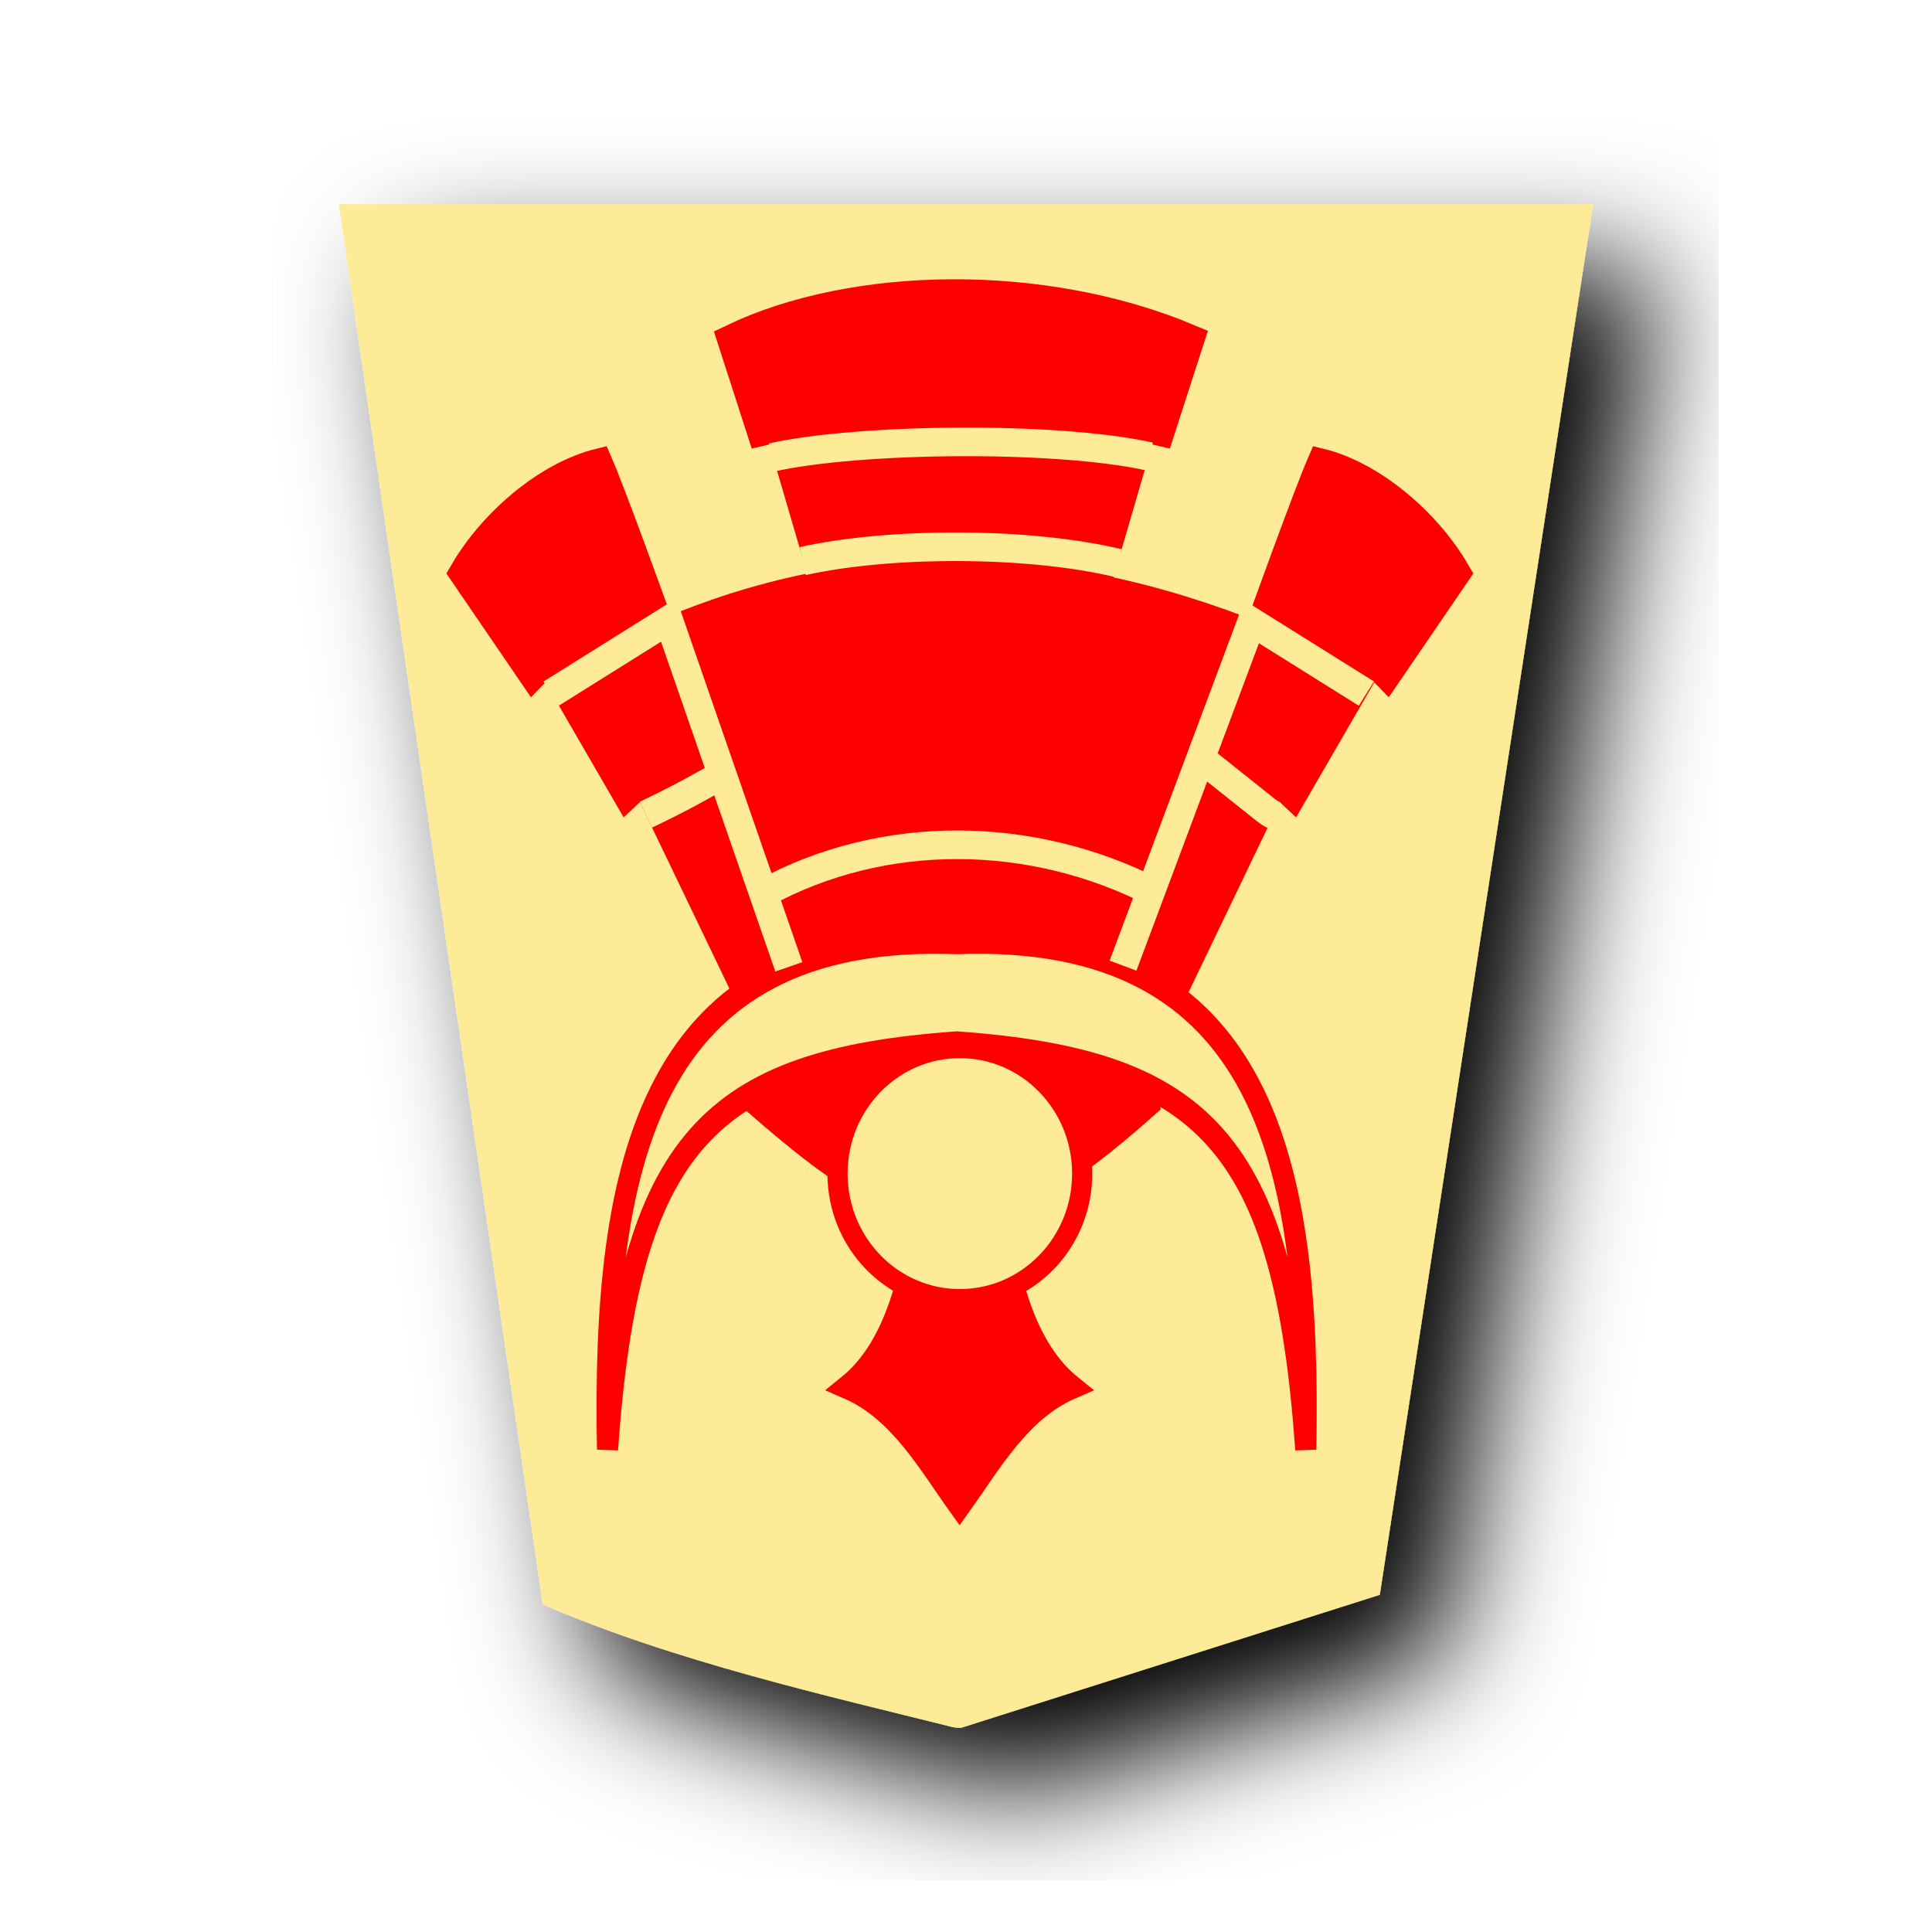
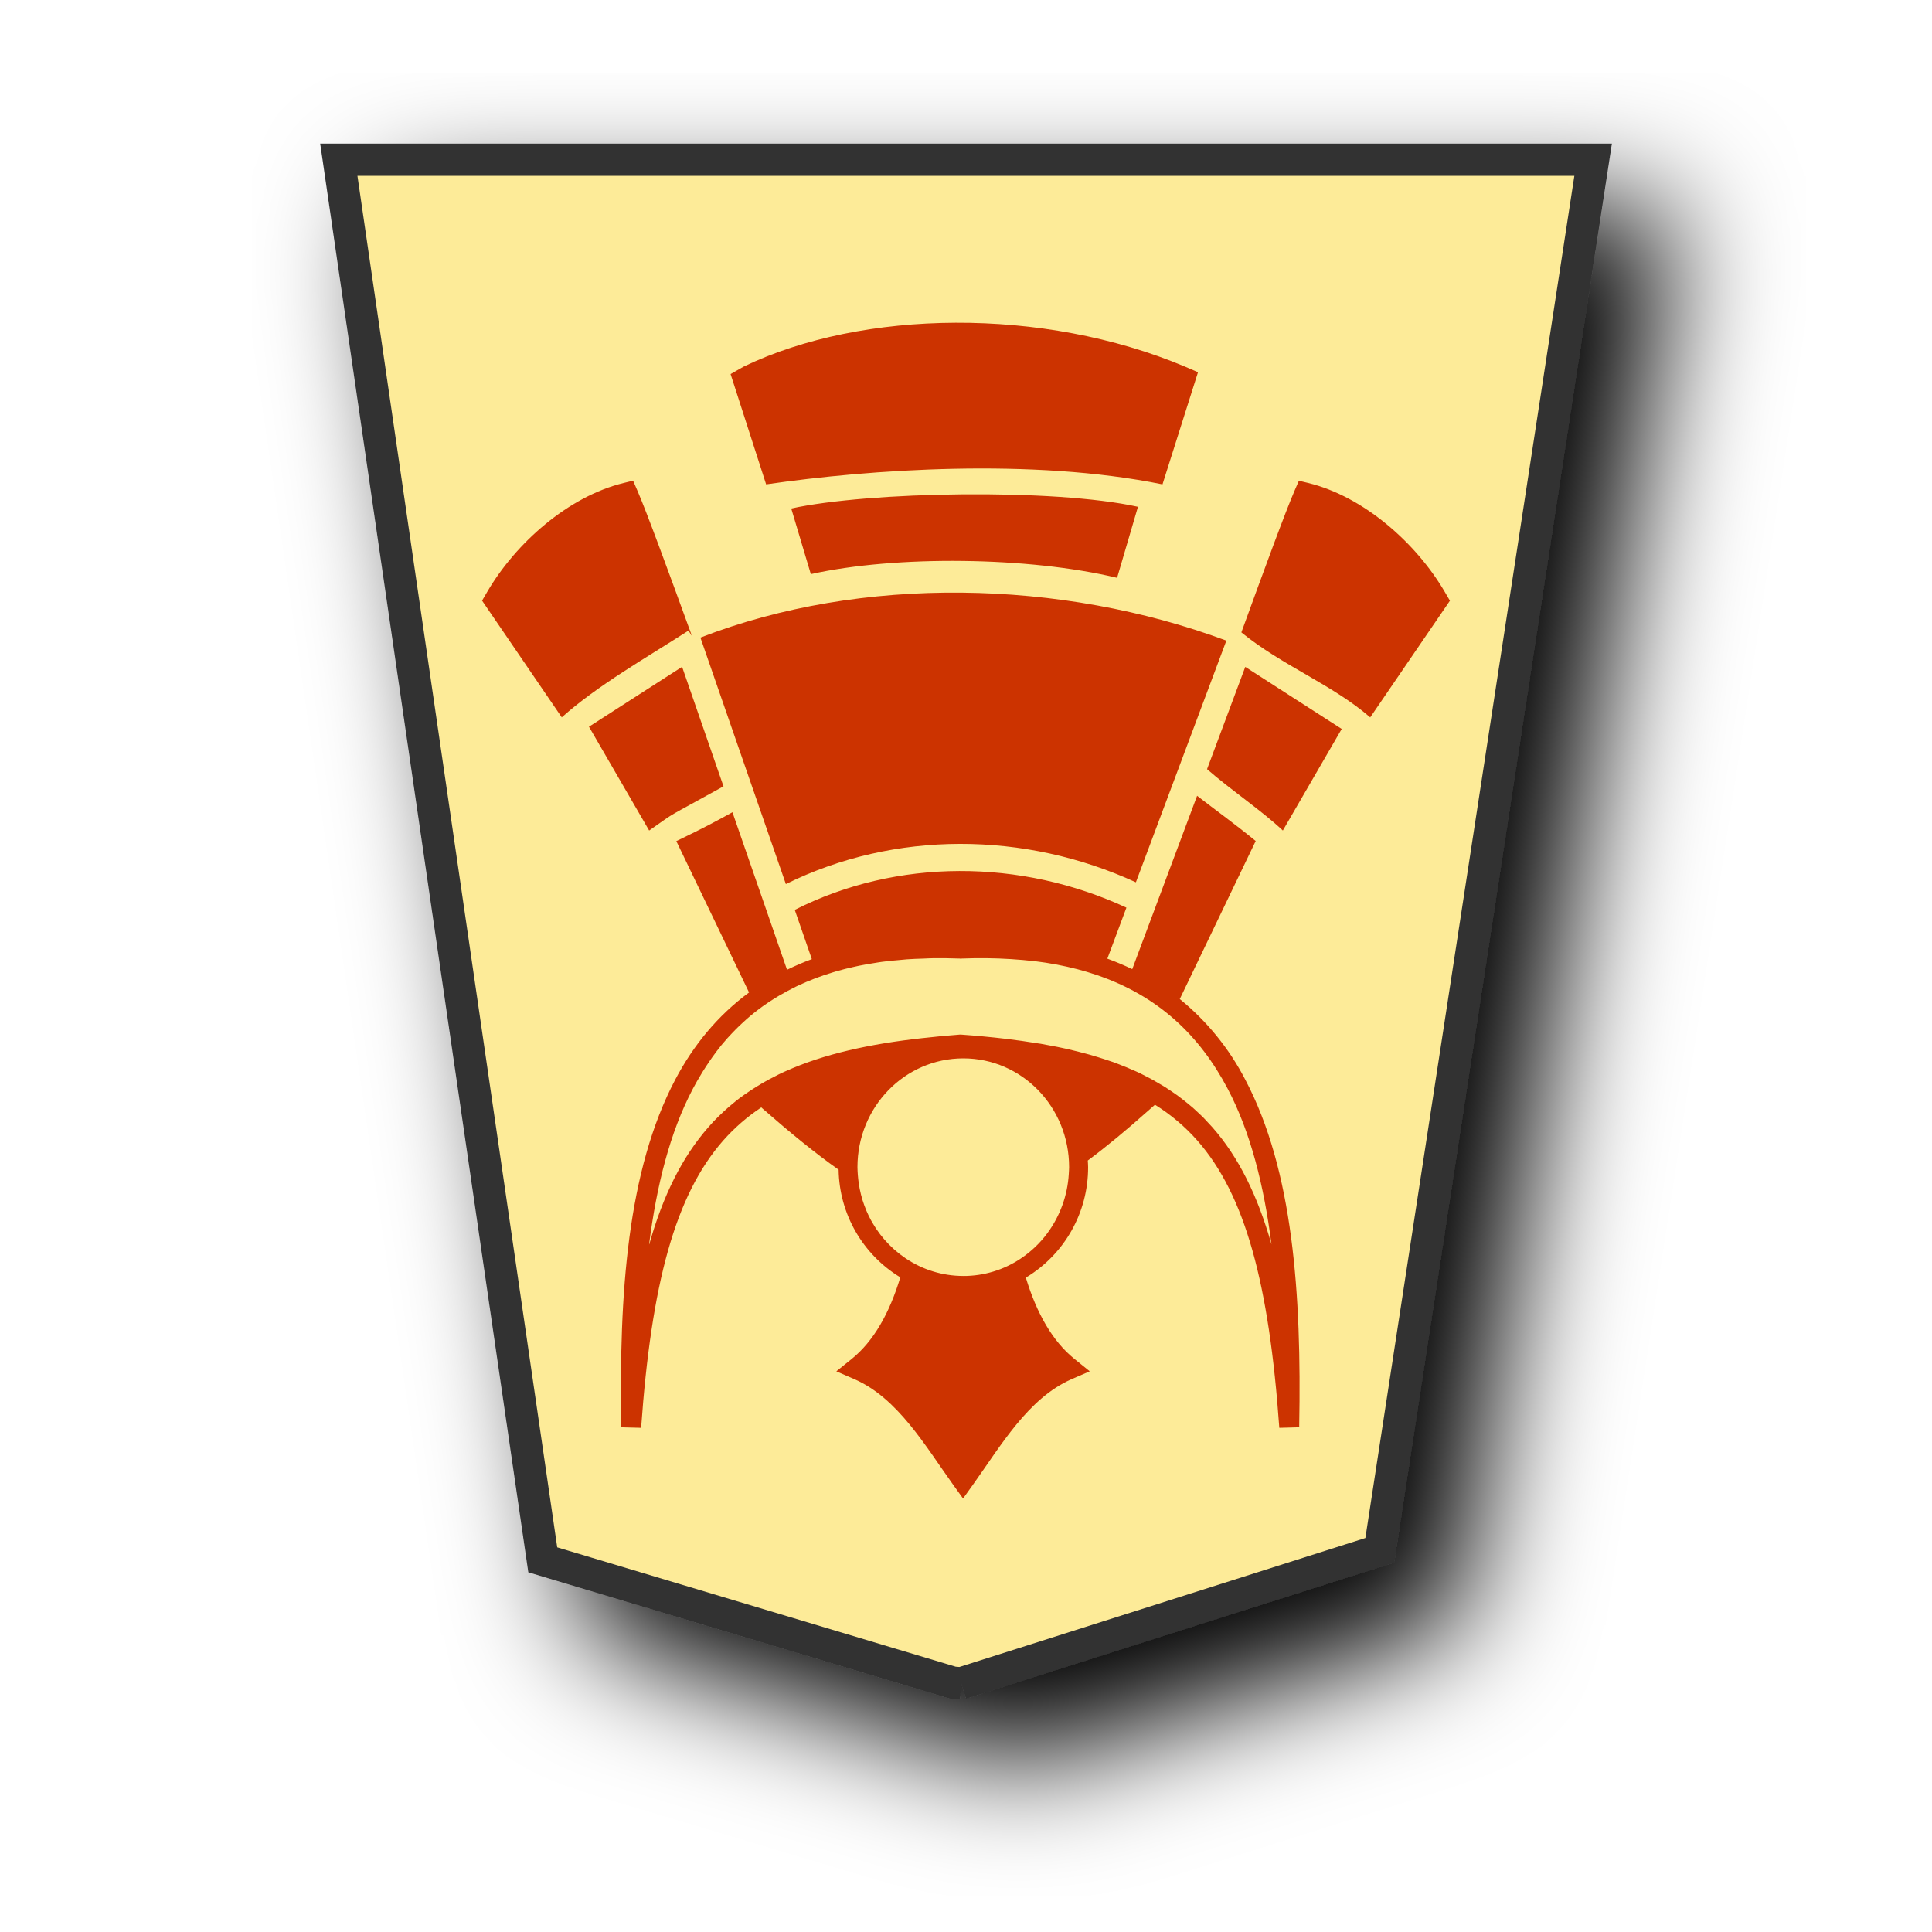
<svg xmlns="http://www.w3.org/2000/svg" viewBox="0 0 60 60">
  <defs>
-     <filter id="1NG_svg__a">
+     <filter id="1NG_svg__a" width="1.289" height="1.238" x="-.119" y="-.098">
      <feGaussianBlur in="SourceAlpha" result="blur" stdDeviation="2" />
      <feOffset dx="2" dy="2" result="offsetBlur" />
      <feBlend in="SourceGraphic" in2="offsetBlur" />
    </filter>
  </defs>
-   <g transform="translate(-229.898 -144.882)">
-     <g fill="#ececec" filter="url(#1NG_svg__a)" transform="translate(135.246 122.322)scale(.96924)">
-       <path fill="#fdeb98" d="m128.456 78.635 13.41-4.26 6.836-44.558h-40.19l6.535 44.862c4.112 1.808 9.249 2.961 13.138 3.935.09.017.18.032.271.021" />
-     </g>
-     <g stroke="#000">
-       <path fill="red" stroke="red" d="M282.83 136.555c.204-5.885-.282-11.142-3.009-13.33 2.021-.873 3.212-2.979 4.365-4.578 1.154 1.6 2.344 3.705 4.365 4.579-2.727 2.187-3.213 7.444-3.009 13.33a4.5 4.5 0 0 1-1.356.232 4.4 4.4 0 0 1-1.356-.233z" transform="matrix(-.78388 0 0 -.7906 482.467 285.377)" />
-       <path fill="#fdeb98" stroke="red" stroke-width="10.736" d="M97.159 111.627c-2.764 121.39 19.614 224.192 177.984 219.075 158.37 5.117 180.748-97.685 177.985-219.075-11.066 132.287-51.513 167.404-177.985 175.038-126.471-7.634-166.92-42.75-177.984-175.038z" transform="matrix(-.06092 0 0 -.07196 276.369 197.927)" />
-       <path fill="red" stroke="red" stroke-width="13.427" d="m166.796 305.119-54.464 95.975-8.754-6.962-40.051 58.52-7.822-6.797-35.583 44.11c14.216 20.561 41.843 41.307 69.675 47.014 13.293-25.846 76.279-177.737 95.178-219.282m195.235-12.578 54.464 95.975 8.754-6.962 40.05 58.52 7.823-6.797 35.583 44.11c-14.216 20.561-41.844 41.307-69.676 47.014-13.292-25.846-76.278-177.737-95.178-219.282" transform="matrix(-.06092 0 0 -.07196 276.369 197.927)" />
-       <path fill="red" stroke="red" stroke-width=".876" d="M269.113 164.722c-6.55-2.666-12.882-2.75-18.975 0l3.58 10.157c3.579-1.422 8.173-1.719 11.76.081z" />
-       <path fill="none" stroke="#fdeb98" stroke-width=".889" d="M265.725 172.588c-3.8-1.939-8.391-1.992-12.096.028" />
-     </g>
-     <path fill="none" stroke="#fdeb98" stroke-width=".889" d="M269.466 170.2c-.2-.099-.26-.172-.34-.228l-1.99-1.586m-17.181 1.798c1.405-.672 1.713-.898 2.57-1.346m19.808-2.416-3.835-2.399m-21.485 2.4 3.835-2.4m17.952.087-4.026 10.761m-10.378.037-3.778-10.904" />
-     <path fill="red" stroke="red" stroke-width=".889" d="M265.497 179.14c-5.22 4.652-7.145 4.265-12.108-.076 2.547-1.04 2.738-.919 5.955-1.495 2.972.605 2.459.107 6.153 1.57z" />
-     <ellipse cx="-259.707" cy="-181.329" fill="#fdeb98" stroke="red" stroke-linecap="square" stroke-width=".626" rx="3.799" ry="3.899" transform="scale(-1)" />
-     <path fill="red" stroke="red" stroke-width=".976" d="m263.988 162.742 1.353-4.636.561.13.906-2.804c-4.531-1.904-10.403-1.798-14.143 0l.905 2.803.56-.13 1.337 4.571" />
-     <path fill="none" stroke="#fdeb98" stroke-width=".889" d="M264.625 162.37c-2.789-.67-7.103-.663-9.797-.064m10.777-3.246c-2.937-.647-9.038-.573-11.733.026" />
+   <g fill="#ececec" filter="url(#1NG_svg__a)" transform="translate(-94.652 -23.94)scale(.96924)">
+     <path fill="#fdeb98" stroke="#333" stroke-width="1.032" d="m128.456 78.635 13.41-4.26 6.836-44.558h-40.19l6.535 44.862 13.138 3.935.271.021" />
  </g>
+   <path fill="#c30" d="m29.909 46.538.299-.418c.871-1.22 1.728-2.703 3.072-3.289l.563-.244-.478-.386c-.677-.548-1.17-1.413-1.507-2.523a3.99 3.99 0 0 0 1.934-3.43c0-.069-.006-.138-.01-.207.582-.433 1.2-.944 1.87-1.542l.217-.191c.496.31.932.677 1.315 1.112 1.492 1.695 2.23 4.462 2.546 8.923l.62-.017V44.3l-.002-.012c.076-4.118-.193-7.948-1.674-10.757a7.9 7.9 0 0 0-2.035-2.505l2.358-4.908c-.733-.596-1.231-.947-1.82-1.404l-2.014 5.383a9 9 0 0 0-.773-.325l.592-1.584c-3.276-1.519-7.126-1.538-10.3.069l.53 1.53a8 8 0 0 0-.77.33l-1.695-4.892c-.42.232-.864.476-1.743.897l2.259 4.7c-.972.715-1.726 1.632-2.294 2.709-1.48 2.81-1.75 6.64-1.673 10.758l-.003.011v.027l.618.016c.316-4.461 1.057-7.228 2.549-8.923a6 6 0 0 1 1.183-1.029l.042.039c.863.754 1.635 1.387 2.359 1.896a3.98 3.98 0 0 0 1.916 3.343c-.336 1.114-.829 1.984-1.508 2.533l-.479.386.563.244c1.343.585 2.2 2.07 3.072 3.288zm.009-6.912a3.2 3.2 0 0 1-1.799-.552 3.36 3.36 0 0 1-1.13-1.296l-.01-.02a3 3 0 0 1-.131-.31l-.002-.002-.002-.007a3 3 0 0 1-.103-.333l-.004-.016a3 3 0 0 1-.067-.342l-.002-.01a4 4 0 0 1-.039-.49c0-1.875 1.474-3.38 3.288-3.38s3.285 1.505 3.285 3.38c0 .068-.007.137-.01.21a3.43 3.43 0 0 1-.662 1.835l-.007.01a3.3 3.3 0 0 1-.823.782l-.002.002a3.2 3.2 0 0 1-1.782.54zm-9.76-.98.002-.006zc.234-1.83.647-3.482 1.358-4.83q.122-.232.258-.453l.044-.074c.074-.122.152-.235.231-.353l.065-.094a8 8 0 0 1 .295-.39l.046-.054c.086-.101.174-.203.265-.296l.125-.13c.07-.069.142-.142.216-.207a6 6 0 0 1 .467-.395c.21-.162.434-.309.67-.45l.015-.008q.24-.14.5-.269l.054-.026a8 8 0 0 1 1.111-.424l.118-.035q.252-.072.517-.13c.054-.011.11-.026.164-.036q.25-.05.511-.09c.07-.01.139-.024.21-.032q.249-.033.508-.053.128-.013.257-.024.254-.017.518-.023c.096-.004.188-.01.287-.011q.408-.005.84.01l.012.003h.002l.012-.002q.418-.016.812-.012a15 15 0 0 1 1.491.093h.002q.35.042.679.105h.001q.33.063.637.143h.002q.308.081.596.179c1.927.652 3.205 1.887 4.074 3.536.71 1.348 1.124 2.997 1.358 4.826l-.002-.007.001.007c-.43-1.512-1.018-2.705-1.835-3.633l-.113-.122q-.087-.098-.178-.191l-.142-.134q-.084-.08-.171-.158a4 4 0 0 0-.166-.138q-.083-.068-.168-.134l-.174-.13-.177-.122c-.063-.04-.126-.085-.191-.126a4 4 0 0 0-.172-.101l-.21-.122a4 4 0 0 0-.172-.09q-.11-.058-.223-.115l-.138-.062a11 11 0 0 0-.55-.227l-.13-.049a6 6 0 0 0-.27-.09q-.1-.033-.202-.064l-.273-.081a17 17 0 0 0-.691-.175l-.307-.065-.213-.04q-.15-.03-.305-.057l-.078-.011q-.486-.08-1.009-.143-.659-.078-1.378-.13h-.043c-.392.029-.765.065-1.13.107h-.005c-1.679.183-3.086.499-4.257 1.023q-.05.02-.099.044-.13.059-.256.127-.083.041-.166.085l-.206.115a4 4 0 0 0-.188.114l-.187.118q-.096.064-.19.13l-.158.114a5 5 0 0 0-.217.175l-.116.097a6 6 0 0 0-.29.268l-.021.02-.003.002a5 5 0 0 0-.315.334c-.818.93-1.409 2.122-1.838 3.637zm4.248-11.19c3.38-1.67 7.417-1.64 10.87-.055l2.81-7.506c-5.135-1.908-11.337-2.035-16.334-.094Zm15.434-1.663 1.828-3.155-2.995-1.927-1.187 3.176c.746.653 1.69 1.28 2.354 1.906m-19.68 0c.939-.657.386-.305 2.309-1.373l-1.286-3.711-2.892 1.86zm22.394-3.515 2.475-3.623-.164-.28c-.88-1.504-2.511-2.957-4.24-3.376l-.287-.069-.134.309c-.28.645-.929 2.41-1.652 4.4 1.255 1.027 2.84 1.628 4.002 2.641zm-25.108 0c1.11-.993 2.637-1.858 3.936-2.694l.107.167c-.742-2.042-1.407-3.854-1.694-4.514l-.134-.309-.286.07c-1.729.418-3.36 1.871-4.24 3.375l-.164.28zm17.247-4.335.647-2.204c-2.619-.575-8.355-.474-10.767.053l.62 2.077-.008-.04c2.645-.588 6.77-.54 9.507.115zm1.409-2.9 1.103-3.483-.406-.175c-4.411-1.855-10.01-1.777-13.703 0l-.407.232 1.104 3.426c3.21-.468 8.268-.823 12.31 0z" color="#000" enable-background="accumulate" overflow="visible" style="line-height:normal;font-variant-ligatures:normal;font-variant-position:normal;font-variant-caps:normal;font-variant-numeric:normal;font-variant-alternates:normal;font-variant-east-asian:normal;font-feature-settings:normal;font-variation-settings:normal;text-indent:0;text-align:start;text-decoration-line:none;text-decoration-style:solid;text-decoration-color:#000;text-transform:none;text-orientation:mixed;white-space:normal;shape-padding:0;shape-margin:0;inline-size:0;isolation:auto;mix-blend-mode:normal;solid-color:#000;solid-opacity:1" />
</svg>
